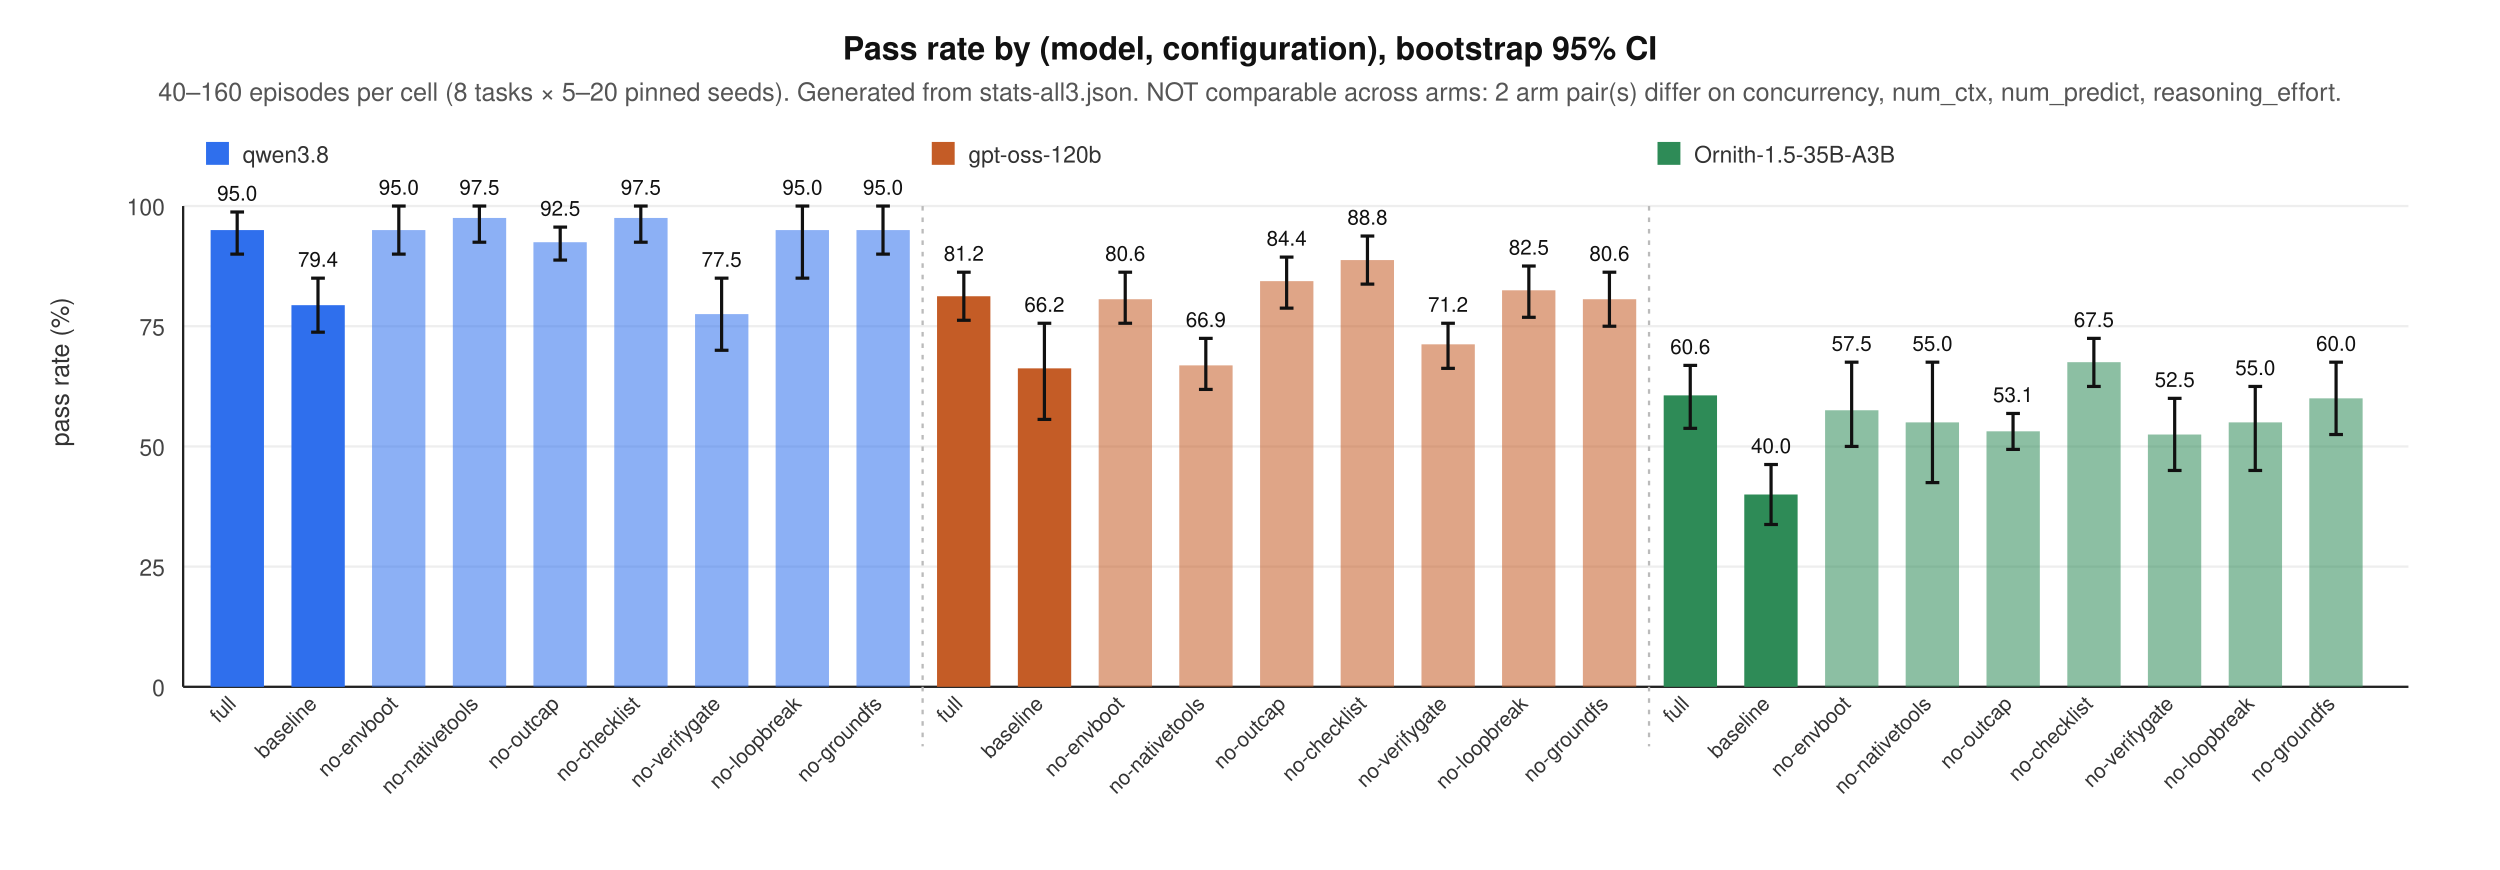
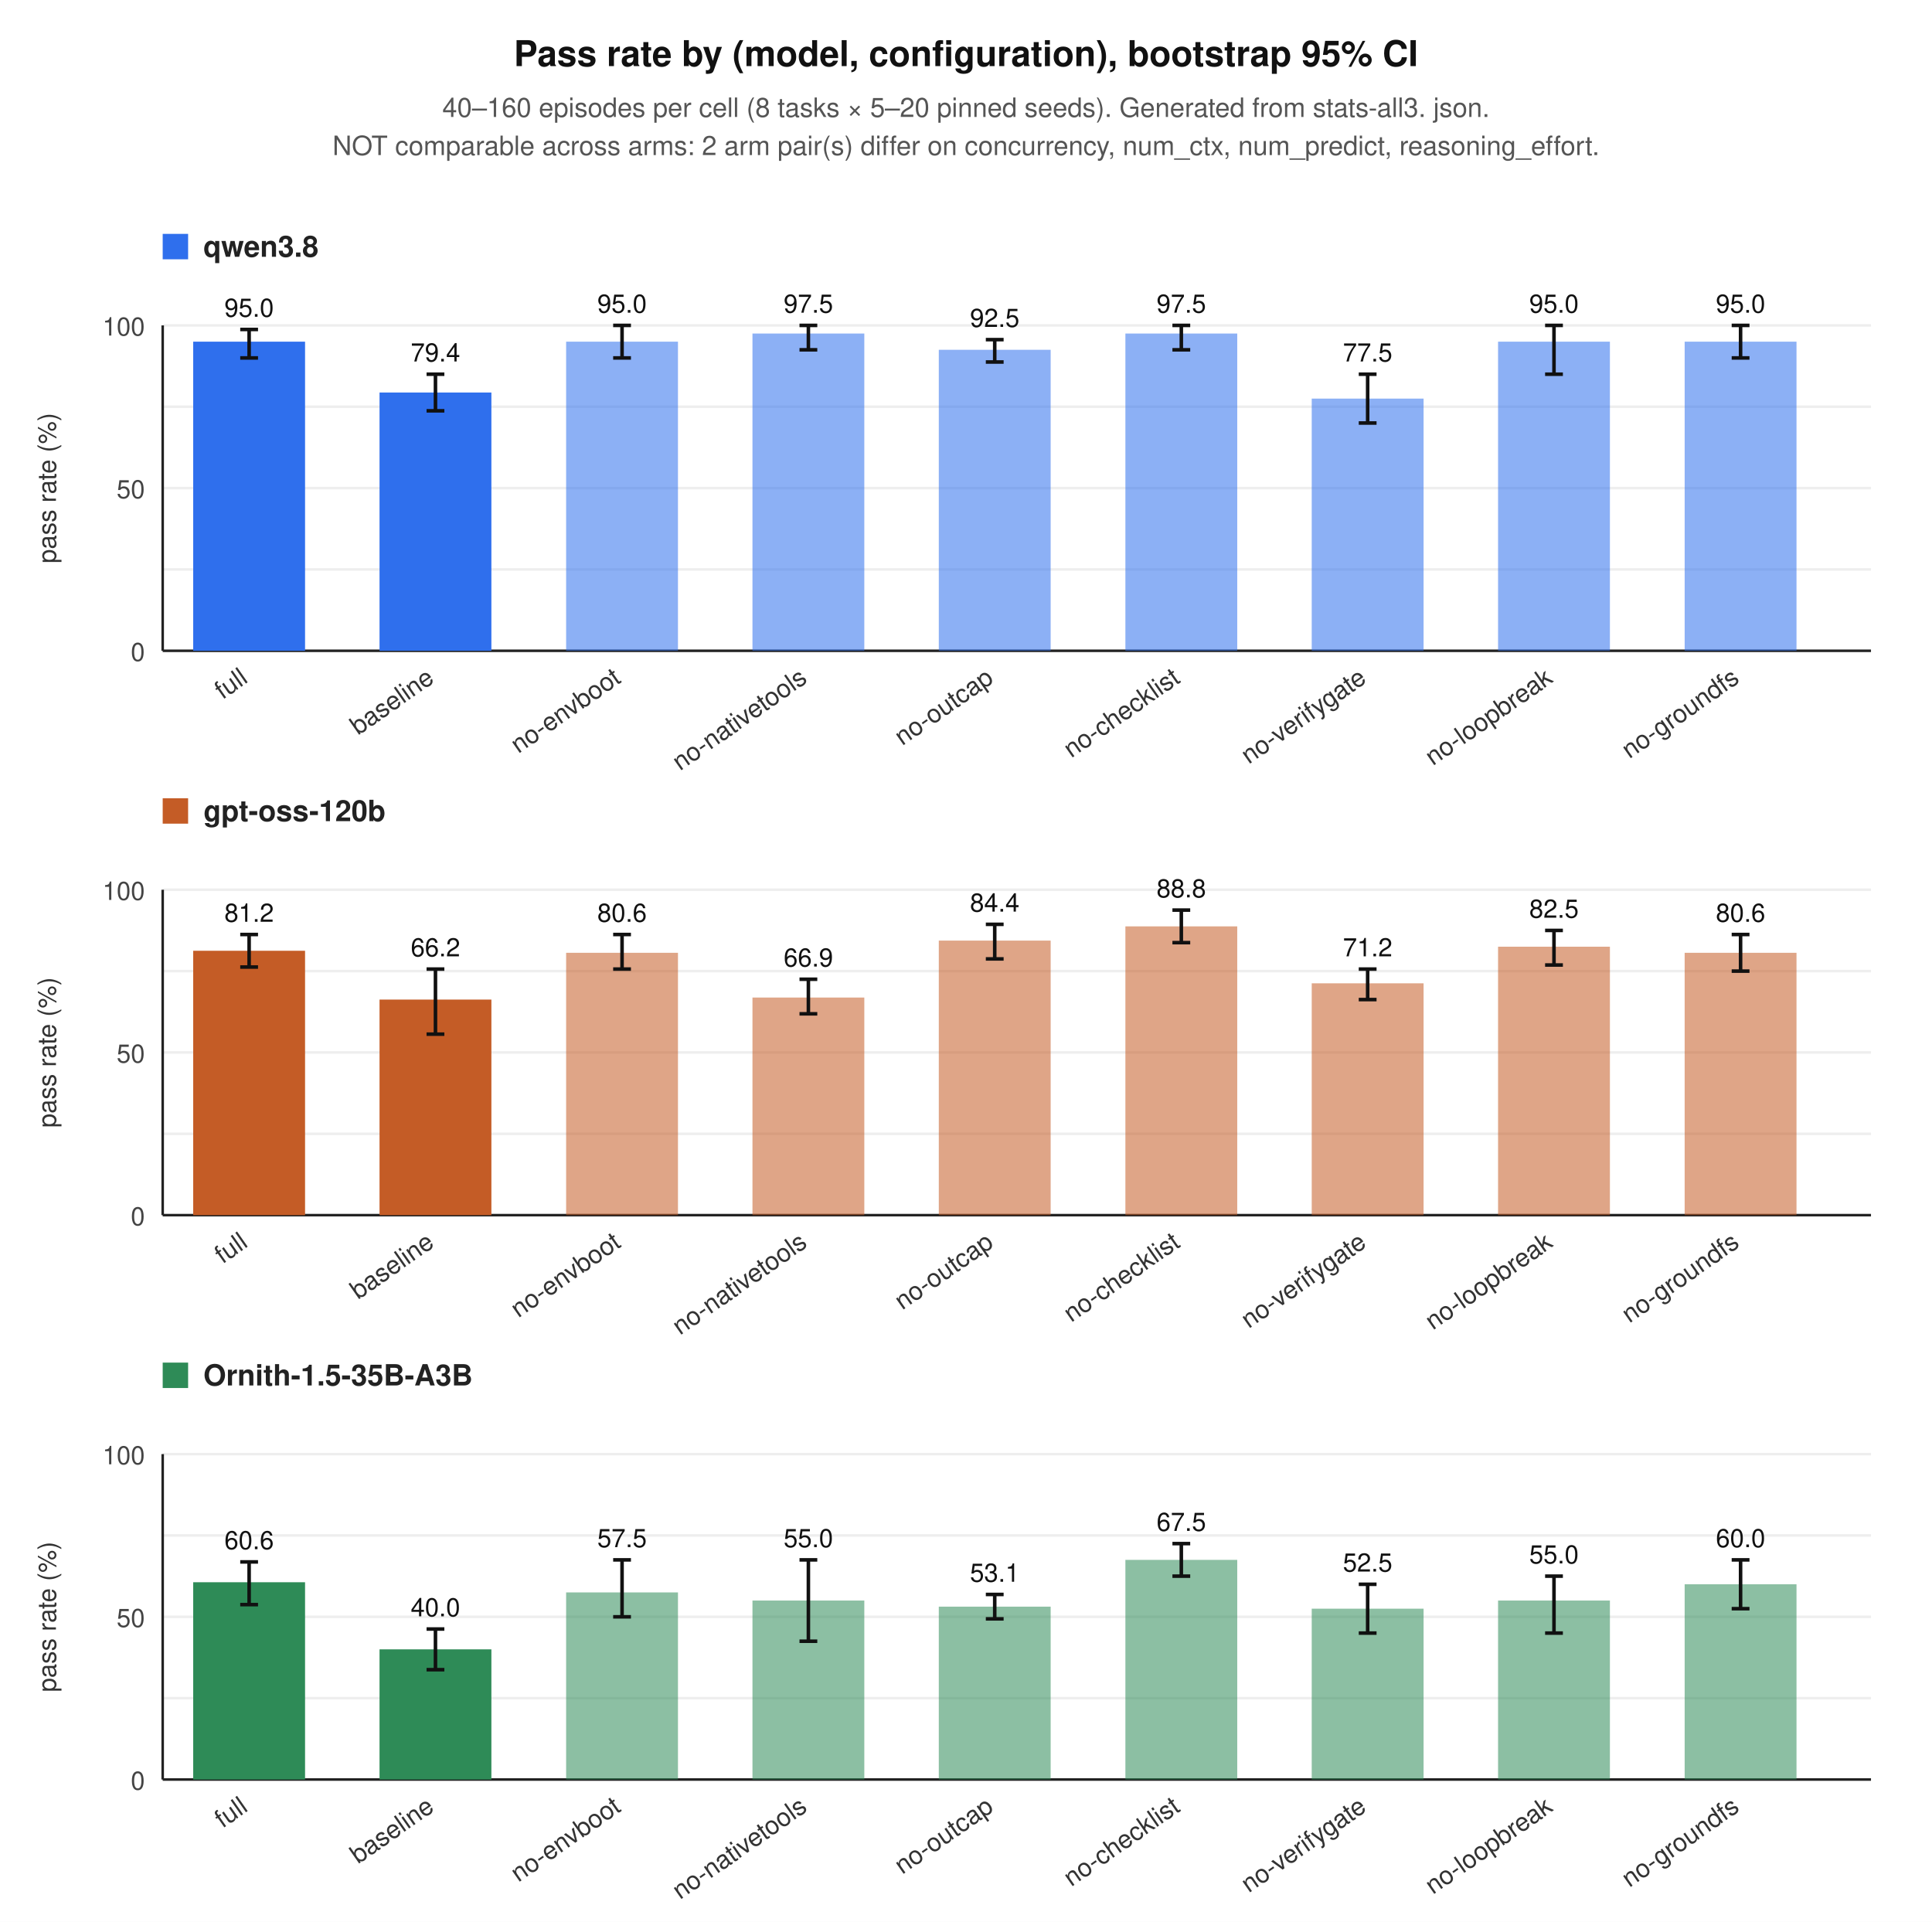
- <svg xmlns="http://www.w3.org/2000/svg" width="1092" height="380" viewBox="0 0 1092 380" font-family="Helvetica, Arial, sans-serif">
-   <rect width="1092" height="380" fill="#fff" />
-   <text x="546" y="26" text-anchor="middle" font-size="14" font-weight="600" fill="#111">Pass rate by (model, configuration), bootstrap 95% CI</text>
-   <text x="546" y="44" text-anchor="middle" font-size="11" fill="#555">40–160 episodes per cell (8 tasks × 5–20 pinned seeds). Generated from stats-all3.json. NOT comparable across arms: 2 arm pair(s) differ on concurrency, num_ctx, num_predict, reasoning_effort.</text>
-   <line x1="80" y1="300.0" x2="1052" y2="300.0" stroke="#eee" />
-   <text x="72" y="304.0" text-anchor="end" font-size="10" fill="#444">0</text>
-   <line x1="80" y1="247.5" x2="1052" y2="247.5" stroke="#eee" />
-   <text x="72" y="251.5" text-anchor="end" font-size="10" fill="#444">25</text>
-   <line x1="80" y1="195.0" x2="1052" y2="195.0" stroke="#eee" />
-   <text x="72" y="199.0" text-anchor="end" font-size="10" fill="#444">50</text>
-   <line x1="80" y1="142.5" x2="1052" y2="142.5" stroke="#eee" />
-   <text x="72" y="146.5" text-anchor="end" font-size="10" fill="#444">75</text>
-   <line x1="80" y1="90.0" x2="1052" y2="90.0" stroke="#eee" />
-   <text x="72" y="94.0" text-anchor="end" font-size="10" fill="#444">100</text>
-   <text x="30" y="195" transform="rotate(-90 30 195)" font-size="11" fill="#333">pass rate (%)</text>
-   <line x1="80" y1="300" x2="1052" y2="300" stroke="#222" />
-   <line x1="80" y1="90" x2="80" y2="300" stroke="#222" />
-   <rect x="92.0" y="100.5" width="23.3" height="199.5" fill="#2f6fed" fill-opacity="1" />
-   <line x1="103.6" y1="111.0" x2="103.6" y2="92.6" stroke="#111" stroke-width="1.4" />
-   <line x1="100.6" y1="111.0" x2="106.6" y2="111.0" stroke="#111" stroke-width="1.4" />
-   <line x1="100.6" y1="92.6" x2="106.6" y2="92.6" stroke="#111" stroke-width="1.4" />
-   <text x="103.6" y="87.6" text-anchor="middle" font-size="9" fill="#111">95.0</text>
-   <text x="103.6" y="308.0" text-anchor="end" font-size="9" fill="#333" transform="rotate(-45 103.6 308.0)">full</text>
-   <rect x="127.3" y="133.3" width="23.3" height="166.7" fill="#2f6fed" fill-opacity="1" />
-   <line x1="138.9" y1="145.1" x2="138.9" y2="121.5" stroke="#111" stroke-width="1.4" />
-   <line x1="135.9" y1="145.1" x2="141.9" y2="145.1" stroke="#111" stroke-width="1.4" />
-   <line x1="135.9" y1="121.5" x2="141.9" y2="121.5" stroke="#111" stroke-width="1.4" />
-   <text x="138.9" y="116.5" text-anchor="middle" font-size="9" fill="#111">79.4</text>
-   <text x="138.9" y="308.0" text-anchor="end" font-size="9" fill="#333" transform="rotate(-45 138.9 308.0)">baseline</text>
-   <rect x="162.5" y="100.5" width="23.3" height="199.5" fill="#2f6fed" fill-opacity="0.55" />
-   <line x1="174.2" y1="111.0" x2="174.2" y2="90.0" stroke="#111" stroke-width="1.4" />
-   <line x1="171.2" y1="111.0" x2="177.2" y2="111.0" stroke="#111" stroke-width="1.4" />
-   <line x1="171.2" y1="90.0" x2="177.2" y2="90.0" stroke="#111" stroke-width="1.4" />
-   <text x="174.2" y="85.0" text-anchor="middle" font-size="9" fill="#111">95.0</text>
-   <text x="174.2" y="308.0" text-anchor="end" font-size="9" fill="#333" transform="rotate(-45 174.2 308.0)">no-envboot</text>
-   <rect x="197.8" y="95.2" width="23.3" height="204.8" fill="#2f6fed" fill-opacity="0.55" />
-   <line x1="209.4" y1="105.8" x2="209.4" y2="90.0" stroke="#111" stroke-width="1.4" />
-   <line x1="206.4" y1="105.8" x2="212.4" y2="105.8" stroke="#111" stroke-width="1.4" />
-   <line x1="206.4" y1="90.0" x2="212.4" y2="90.0" stroke="#111" stroke-width="1.4" />
-   <text x="209.4" y="85.0" text-anchor="middle" font-size="9" fill="#111">97.5</text>
-   <text x="209.4" y="308.0" text-anchor="end" font-size="9" fill="#333" transform="rotate(-45 209.4 308.0)">no-nativetools</text>
-   <rect x="233.0" y="105.8" width="23.3" height="194.2" fill="#2f6fed" fill-opacity="0.55" />
-   <line x1="244.7" y1="113.6" x2="244.7" y2="99.2" stroke="#111" stroke-width="1.4" />
-   <line x1="241.7" y1="113.6" x2="247.7" y2="113.6" stroke="#111" stroke-width="1.4" />
-   <line x1="241.7" y1="99.2" x2="247.7" y2="99.2" stroke="#111" stroke-width="1.4" />
-   <text x="244.7" y="94.2" text-anchor="middle" font-size="9" fill="#111">92.5</text>
-   <text x="244.7" y="308.0" text-anchor="end" font-size="9" fill="#333" transform="rotate(-45 244.7 308.0)">no-outcap</text>
-   <rect x="268.3" y="95.2" width="23.3" height="204.8" fill="#2f6fed" fill-opacity="0.55" />
-   <line x1="279.9" y1="105.8" x2="279.9" y2="90.0" stroke="#111" stroke-width="1.4" />
-   <line x1="276.9" y1="105.8" x2="282.9" y2="105.8" stroke="#111" stroke-width="1.4" />
-   <line x1="276.9" y1="90.0" x2="282.9" y2="90.0" stroke="#111" stroke-width="1.4" />
-   <text x="279.9" y="85.0" text-anchor="middle" font-size="9" fill="#111">97.5</text>
-   <text x="279.9" y="308.0" text-anchor="end" font-size="9" fill="#333" transform="rotate(-45 279.9 308.0)">no-checklist</text>
-   <rect x="303.6" y="137.2" width="23.3" height="162.8" fill="#2f6fed" fill-opacity="0.55" />
-   <line x1="315.2" y1="153.0" x2="315.2" y2="121.5" stroke="#111" stroke-width="1.4" />
-   <line x1="312.2" y1="153.0" x2="318.2" y2="153.0" stroke="#111" stroke-width="1.4" />
-   <line x1="312.2" y1="121.5" x2="318.2" y2="121.5" stroke="#111" stroke-width="1.4" />
-   <text x="315.2" y="116.5" text-anchor="middle" font-size="9" fill="#111">77.5</text>
-   <text x="315.2" y="308.0" text-anchor="end" font-size="9" fill="#333" transform="rotate(-45 315.2 308.0)">no-verifygate</text>
-   <rect x="338.8" y="100.5" width="23.3" height="199.5" fill="#2f6fed" fill-opacity="0.55" />
-   <line x1="350.5" y1="121.5" x2="350.5" y2="90.0" stroke="#111" stroke-width="1.4" />
-   <line x1="347.5" y1="121.5" x2="353.5" y2="121.5" stroke="#111" stroke-width="1.4" />
-   <line x1="347.5" y1="90.0" x2="353.5" y2="90.0" stroke="#111" stroke-width="1.4" />
-   <text x="350.5" y="85.0" text-anchor="middle" font-size="9" fill="#111">95.0</text>
-   <text x="350.5" y="308.0" text-anchor="end" font-size="9" fill="#333" transform="rotate(-45 350.5 308.0)">no-loopbreak</text>
-   <rect x="374.1" y="100.5" width="23.3" height="199.5" fill="#2f6fed" fill-opacity="0.55" />
-   <line x1="385.7" y1="111.0" x2="385.7" y2="90.0" stroke="#111" stroke-width="1.4" />
-   <line x1="382.7" y1="111.0" x2="388.7" y2="111.0" stroke="#111" stroke-width="1.4" />
-   <line x1="382.7" y1="90.0" x2="388.7" y2="90.0" stroke="#111" stroke-width="1.4" />
-   <text x="385.7" y="85.0" text-anchor="middle" font-size="9" fill="#111">95.0</text>
-   <text x="385.7" y="308.0" text-anchor="end" font-size="9" fill="#333" transform="rotate(-45 385.7 308.0)">no-groundfs</text>
-   <line x1="403.0" y1="90" x2="403.0" y2="326" stroke="#bbb" stroke-dasharray="2,3" />
-   <rect x="409.3" y="129.4" width="23.3" height="170.6" fill="#c45c26" fill-opacity="1" />
-   <line x1="421.0" y1="139.9" x2="421.0" y2="118.9" stroke="#111" stroke-width="1.4" />
-   <line x1="418.0" y1="139.9" x2="424.0" y2="139.9" stroke="#111" stroke-width="1.4" />
-   <line x1="418.0" y1="118.9" x2="424.0" y2="118.9" stroke="#111" stroke-width="1.4" />
-   <text x="421.0" y="113.9" text-anchor="middle" font-size="9" fill="#111">81.2</text>
-   <text x="421.0" y="308.0" text-anchor="end" font-size="9" fill="#333" transform="rotate(-45 421.0 308.0)">full</text>
-   <rect x="444.6" y="160.9" width="23.3" height="139.1" fill="#c45c26" fill-opacity="1" />
-   <line x1="456.2" y1="183.2" x2="456.2" y2="141.2" stroke="#111" stroke-width="1.4" />
-   <line x1="453.2" y1="183.2" x2="459.2" y2="183.2" stroke="#111" stroke-width="1.4" />
-   <line x1="453.2" y1="141.2" x2="459.2" y2="141.2" stroke="#111" stroke-width="1.4" />
-   <text x="456.2" y="136.2" text-anchor="middle" font-size="9" fill="#111">66.2</text>
-   <text x="456.2" y="308.0" text-anchor="end" font-size="9" fill="#333" transform="rotate(-45 456.2 308.0)">baseline</text>
-   <rect x="479.9" y="130.7" width="23.3" height="169.3" fill="#c45c26" fill-opacity="0.55" />
-   <line x1="491.5" y1="141.2" x2="491.5" y2="118.9" stroke="#111" stroke-width="1.4" />
-   <line x1="488.5" y1="141.2" x2="494.5" y2="141.2" stroke="#111" stroke-width="1.4" />
-   <line x1="488.5" y1="118.9" x2="494.5" y2="118.9" stroke="#111" stroke-width="1.4" />
-   <text x="491.5" y="113.9" text-anchor="middle" font-size="9" fill="#111">80.6</text>
-   <text x="491.5" y="308.0" text-anchor="end" font-size="9" fill="#333" transform="rotate(-45 491.5 308.0)">no-envboot</text>
-   <rect x="515.1" y="159.6" width="23.3" height="140.4" fill="#c45c26" fill-opacity="0.55" />
-   <line x1="526.7" y1="170.1" x2="526.7" y2="147.8" stroke="#111" stroke-width="1.4" />
-   <line x1="523.7" y1="170.1" x2="529.7" y2="170.1" stroke="#111" stroke-width="1.4" />
-   <line x1="523.7" y1="147.8" x2="529.7" y2="147.8" stroke="#111" stroke-width="1.4" />
-   <text x="526.7" y="142.8" text-anchor="middle" font-size="9" fill="#111">66.9</text>
-   <text x="526.7" y="308.0" text-anchor="end" font-size="9" fill="#333" transform="rotate(-45 526.7 308.0)">no-nativetools</text>
-   <rect x="550.4" y="122.8" width="23.3" height="177.2" fill="#c45c26" fill-opacity="0.55" />
-   <line x1="562.0" y1="134.6" x2="562.0" y2="112.3" stroke="#111" stroke-width="1.4" />
-   <line x1="559.0" y1="134.6" x2="565.0" y2="134.6" stroke="#111" stroke-width="1.4" />
-   <line x1="559.0" y1="112.3" x2="565.0" y2="112.3" stroke="#111" stroke-width="1.4" />
-   <text x="562.0" y="107.3" text-anchor="middle" font-size="9" fill="#111">84.4</text>
-   <text x="562.0" y="308.0" text-anchor="end" font-size="9" fill="#333" transform="rotate(-45 562.0 308.0)">no-outcap</text>
-   <rect x="585.6" y="113.6" width="23.3" height="186.4" fill="#c45c26" fill-opacity="0.55" />
-   <line x1="597.3" y1="124.1" x2="597.3" y2="103.1" stroke="#111" stroke-width="1.4" />
-   <line x1="594.3" y1="124.1" x2="600.3" y2="124.1" stroke="#111" stroke-width="1.4" />
-   <line x1="594.3" y1="103.1" x2="600.3" y2="103.1" stroke="#111" stroke-width="1.4" />
-   <text x="597.3" y="98.1" text-anchor="middle" font-size="9" fill="#111">88.8</text>
-   <text x="597.3" y="308.0" text-anchor="end" font-size="9" fill="#333" transform="rotate(-45 597.3 308.0)">no-checklist</text>
-   <rect x="620.9" y="150.4" width="23.3" height="149.6" fill="#c45c26" fill-opacity="0.55" />
-   <line x1="632.5" y1="160.9" x2="632.5" y2="141.2" stroke="#111" stroke-width="1.4" />
-   <line x1="629.5" y1="160.9" x2="635.5" y2="160.9" stroke="#111" stroke-width="1.4" />
-   <line x1="629.5" y1="141.2" x2="635.5" y2="141.2" stroke="#111" stroke-width="1.4" />
-   <text x="632.5" y="136.2" text-anchor="middle" font-size="9" fill="#111">71.2</text>
-   <text x="632.5" y="308.0" text-anchor="end" font-size="9" fill="#333" transform="rotate(-45 632.5 308.0)">no-verifygate</text>
-   <rect x="656.1" y="126.8" width="23.3" height="173.2" fill="#c45c26" fill-opacity="0.55" />
-   <line x1="667.8" y1="138.6" x2="667.8" y2="116.2" stroke="#111" stroke-width="1.4" />
-   <line x1="664.8" y1="138.6" x2="670.8" y2="138.6" stroke="#111" stroke-width="1.4" />
-   <line x1="664.8" y1="116.2" x2="670.8" y2="116.2" stroke="#111" stroke-width="1.4" />
-   <text x="667.8" y="111.2" text-anchor="middle" font-size="9" fill="#111">82.5</text>
-   <text x="667.8" y="308.0" text-anchor="end" font-size="9" fill="#333" transform="rotate(-45 667.8 308.0)">no-loopbreak</text>
-   <rect x="691.4" y="130.7" width="23.3" height="169.3" fill="#c45c26" fill-opacity="0.55" />
-   <line x1="703.0" y1="142.5" x2="703.0" y2="118.9" stroke="#111" stroke-width="1.4" />
-   <line x1="700.0" y1="142.5" x2="706.0" y2="142.5" stroke="#111" stroke-width="1.4" />
-   <line x1="700.0" y1="118.9" x2="706.0" y2="118.9" stroke="#111" stroke-width="1.4" />
-   <text x="703.0" y="113.9" text-anchor="middle" font-size="9" fill="#111">80.6</text>
-   <text x="703.0" y="308.0" text-anchor="end" font-size="9" fill="#333" transform="rotate(-45 703.0 308.0)">no-groundfs</text>
-   <line x1="720.3" y1="90" x2="720.3" y2="326" stroke="#bbb" stroke-dasharray="2,3" />
-   <rect x="726.7" y="172.7" width="23.3" height="127.3" fill="#2e8b57" fill-opacity="1" />
-   <line x1="738.3" y1="187.1" x2="738.3" y2="159.6" stroke="#111" stroke-width="1.4" />
-   <line x1="735.3" y1="187.1" x2="741.3" y2="187.1" stroke="#111" stroke-width="1.4" />
-   <line x1="735.3" y1="159.6" x2="741.3" y2="159.6" stroke="#111" stroke-width="1.4" />
-   <text x="738.3" y="154.6" text-anchor="middle" font-size="9" fill="#111">60.6</text>
-   <text x="738.3" y="308.0" text-anchor="end" font-size="9" fill="#333" transform="rotate(-45 738.3 308.0)">full</text>
-   <rect x="761.9" y="216.0" width="23.3" height="84.0" fill="#2e8b57" fill-opacity="1" />
-   <line x1="773.6" y1="229.1" x2="773.6" y2="202.9" stroke="#111" stroke-width="1.4" />
-   <line x1="770.6" y1="229.1" x2="776.6" y2="229.1" stroke="#111" stroke-width="1.4" />
-   <line x1="770.6" y1="202.9" x2="776.6" y2="202.9" stroke="#111" stroke-width="1.4" />
-   <text x="773.6" y="197.9" text-anchor="middle" font-size="9" fill="#111">40.0</text>
-   <text x="773.6" y="308.0" text-anchor="end" font-size="9" fill="#333" transform="rotate(-45 773.6 308.0)">baseline</text>
-   <rect x="797.2" y="179.2" width="23.3" height="120.8" fill="#2e8b57" fill-opacity="0.55" />
-   <line x1="808.8" y1="195.0" x2="808.8" y2="158.2" stroke="#111" stroke-width="1.4" />
-   <line x1="805.8" y1="195.0" x2="811.8" y2="195.0" stroke="#111" stroke-width="1.4" />
-   <line x1="805.8" y1="158.2" x2="811.8" y2="158.2" stroke="#111" stroke-width="1.4" />
-   <text x="808.8" y="153.2" text-anchor="middle" font-size="9" fill="#111">57.5</text>
-   <text x="808.8" y="308.0" text-anchor="end" font-size="9" fill="#333" transform="rotate(-45 808.8 308.0)">no-envboot</text>
-   <rect x="832.4" y="184.5" width="23.3" height="115.5" fill="#2e8b57" fill-opacity="0.55" />
-   <line x1="844.1" y1="210.8" x2="844.1" y2="158.2" stroke="#111" stroke-width="1.4" />
-   <line x1="841.1" y1="210.8" x2="847.1" y2="210.8" stroke="#111" stroke-width="1.4" />
-   <line x1="841.1" y1="158.2" x2="847.1" y2="158.2" stroke="#111" stroke-width="1.4" />
-   <text x="844.1" y="153.2" text-anchor="middle" font-size="9" fill="#111">55.0</text>
-   <text x="844.1" y="308.0" text-anchor="end" font-size="9" fill="#333" transform="rotate(-45 844.1 308.0)">no-nativetools</text>
-   <rect x="867.7" y="188.4" width="23.3" height="111.6" fill="#2e8b57" fill-opacity="0.55" />
-   <line x1="879.3" y1="196.3" x2="879.3" y2="180.6" stroke="#111" stroke-width="1.4" />
-   <line x1="876.3" y1="196.3" x2="882.3" y2="196.3" stroke="#111" stroke-width="1.4" />
-   <line x1="876.3" y1="180.6" x2="882.3" y2="180.6" stroke="#111" stroke-width="1.4" />
-   <text x="879.3" y="175.6" text-anchor="middle" font-size="9" fill="#111">53.1</text>
-   <text x="879.3" y="308.0" text-anchor="end" font-size="9" fill="#333" transform="rotate(-45 879.3 308.0)">no-outcap</text>
-   <rect x="903.0" y="158.2" width="23.3" height="141.8" fill="#2e8b57" fill-opacity="0.55" />
-   <line x1="914.6" y1="168.8" x2="914.6" y2="147.8" stroke="#111" stroke-width="1.4" />
-   <line x1="911.6" y1="168.8" x2="917.6" y2="168.8" stroke="#111" stroke-width="1.4" />
-   <line x1="911.6" y1="147.8" x2="917.6" y2="147.8" stroke="#111" stroke-width="1.4" />
-   <text x="914.6" y="142.8" text-anchor="middle" font-size="9" fill="#111">67.5</text>
-   <text x="914.6" y="308.0" text-anchor="end" font-size="9" fill="#333" transform="rotate(-45 914.6 308.0)">no-checklist</text>
-   <rect x="938.2" y="189.8" width="23.3" height="110.2" fill="#2e8b57" fill-opacity="0.55" />
-   <line x1="949.9" y1="205.5" x2="949.9" y2="174.0" stroke="#111" stroke-width="1.4" />
-   <line x1="946.9" y1="205.5" x2="952.9" y2="205.5" stroke="#111" stroke-width="1.4" />
-   <line x1="946.9" y1="174.0" x2="952.9" y2="174.0" stroke="#111" stroke-width="1.4" />
-   <text x="949.9" y="169.0" text-anchor="middle" font-size="9" fill="#111">52.5</text>
-   <text x="949.9" y="308.0" text-anchor="end" font-size="9" fill="#333" transform="rotate(-45 949.9 308.0)">no-verifygate</text>
-   <rect x="973.5" y="184.5" width="23.3" height="115.5" fill="#2e8b57" fill-opacity="0.55" />
-   <line x1="985.1" y1="205.5" x2="985.1" y2="168.8" stroke="#111" stroke-width="1.4" />
-   <line x1="982.1" y1="205.5" x2="988.1" y2="205.5" stroke="#111" stroke-width="1.4" />
-   <line x1="982.1" y1="168.8" x2="988.1" y2="168.8" stroke="#111" stroke-width="1.4" />
-   <text x="985.1" y="163.8" text-anchor="middle" font-size="9" fill="#111">55.0</text>
-   <text x="985.1" y="308.0" text-anchor="end" font-size="9" fill="#333" transform="rotate(-45 985.1 308.0)">no-loopbreak</text>
-   <rect x="1008.7" y="174.0" width="23.3" height="126.0" fill="#2e8b57" fill-opacity="0.55" />
-   <line x1="1020.4" y1="189.8" x2="1020.4" y2="158.2" stroke="#111" stroke-width="1.4" />
-   <line x1="1017.4" y1="189.8" x2="1023.4" y2="189.8" stroke="#111" stroke-width="1.4" />
-   <line x1="1017.4" y1="158.2" x2="1023.4" y2="158.2" stroke="#111" stroke-width="1.4" />
-   <text x="1020.4" y="153.2" text-anchor="middle" font-size="9" fill="#111">60.0</text>
-   <text x="1020.4" y="308.0" text-anchor="end" font-size="9" fill="#333" transform="rotate(-45 1020.4 308.0)">no-groundfs</text>
-   <rect x="90" y="62" width="10" height="10" fill="#2f6fed" />
-   <text x="106" y="71" font-size="10" fill="#333">qwen3.8</text>
-   <rect x="407" y="62" width="10" height="10" fill="#c45c26" />
-   <text x="423" y="71" font-size="10" fill="#333">gpt-oss-120b</text>
-   <rect x="724" y="62" width="10" height="10" fill="#2e8b57" />
-   <text x="740" y="71" font-size="10" fill="#333">Ornith-1.5-35B-A3B</text>
+ <svg xmlns="http://www.w3.org/2000/svg" width="760" height="756" viewBox="0 0 760 756" font-family="Helvetica, Arial, sans-serif">
+   <rect width="760" height="756" fill="#fff" />
+   <text x="380" y="26" text-anchor="middle" font-size="14" font-weight="600" fill="#111">Pass rate by (model, configuration), bootstrap 95% CI</text>
+   <text x="380" y="46" text-anchor="middle" font-size="10.5" fill="#555">40–160 episodes per cell (8 tasks × 5–20 pinned seeds). Generated from stats-all3. json.</text>
+   <text x="380" y="61" text-anchor="middle" font-size="10.5" fill="#555">NOT comparable across arms: 2 arm pair(s) differ on concurrency, num_ctx, num_predict, reasoning_effort.</text>
+   <rect x="64" y="92" width="10" height="10" fill="#2f6fed" />
+   <text x="80" y="101" font-size="11.5" font-weight="600" fill="#222">qwen3.8</text>
+   <line x1="64" y1="256.0" x2="736" y2="256.0" stroke="#eee" />
+   <text x="57" y="260.0" text-anchor="end" font-size="10" fill="#444">0</text>
+   <line x1="64" y1="224.0" x2="736" y2="224.0" stroke="#eee" />
+   <line x1="64" y1="192.0" x2="736" y2="192.0" stroke="#eee" />
+   <text x="57" y="196.0" text-anchor="end" font-size="10" fill="#444">50</text>
+   <line x1="64" y1="160.0" x2="736" y2="160.0" stroke="#eee" />
+   <line x1="64" y1="128.0" x2="736" y2="128.0" stroke="#eee" />
+   <text x="57" y="132.0" text-anchor="end" font-size="10" fill="#444">100</text>
+   <text x="22" y="192" transform="rotate(-90 22 192)" text-anchor="middle" font-size="10" fill="#333">pass rate (%)</text>
+   <line x1="64" y1="256" x2="736" y2="256" stroke="#222" />
+   <line x1="64" y1="128" x2="64" y2="256" stroke="#222" />
+   <rect x="76.0" y="134.4" width="44.0" height="121.6" fill="#2f6fed" fill-opacity="1" />
+   <line x1="94.5" y1="140.8" x2="101.5" y2="140.8" stroke="#111" stroke-width="1.4" />
+   <line x1="94.5" y1="129.6" x2="101.5" y2="129.6" stroke="#111" stroke-width="1.4" />
+   <line x1="98.0" y1="140.8" x2="98.0" y2="129.6" stroke="#111" stroke-width="1.4" />
+   <text x="98.0" y="124.6" text-anchor="middle" font-size="10" fill="#111">95.0</text>
+   <text x="98.0" y="268.0" text-anchor="end" font-size="10" fill="#333" transform="rotate(-35 98.0 268.0)">full</text>
+   <rect x="149.3" y="154.4" width="44.0" height="101.6" fill="#2f6fed" fill-opacity="1" />
+   <line x1="167.8" y1="161.6" x2="174.8" y2="161.6" stroke="#111" stroke-width="1.4" />
+   <line x1="167.8" y1="147.2" x2="174.8" y2="147.2" stroke="#111" stroke-width="1.4" />
+   <line x1="171.3" y1="161.6" x2="171.3" y2="147.2" stroke="#111" stroke-width="1.4" />
+   <text x="171.3" y="142.2" text-anchor="middle" font-size="10" fill="#111">79.4</text>
+   <text x="171.3" y="268.0" text-anchor="end" font-size="10" fill="#333" transform="rotate(-35 171.3 268.0)">baseline</text>
+   <rect x="222.7" y="134.4" width="44.0" height="121.6" fill="#2f6fed" fill-opacity="0.55" />
+   <line x1="241.2" y1="140.8" x2="248.2" y2="140.8" stroke="#111" stroke-width="1.4" />
+   <line x1="241.2" y1="128.0" x2="248.2" y2="128.0" stroke="#111" stroke-width="1.4" />
+   <line x1="244.7" y1="140.8" x2="244.7" y2="128.0" stroke="#111" stroke-width="1.4" />
+   <text x="244.7" y="123.0" text-anchor="middle" font-size="10" fill="#111">95.0</text>
+   <text x="244.7" y="268.0" text-anchor="end" font-size="10" fill="#333" transform="rotate(-35 244.7 268.0)">no-envboot</text>
+   <rect x="296.0" y="131.2" width="44.0" height="124.8" fill="#2f6fed" fill-opacity="0.55" />
+   <line x1="314.5" y1="137.6" x2="321.5" y2="137.6" stroke="#111" stroke-width="1.4" />
+   <line x1="314.5" y1="128.0" x2="321.5" y2="128.0" stroke="#111" stroke-width="1.4" />
+   <line x1="318.0" y1="137.6" x2="318.0" y2="128.0" stroke="#111" stroke-width="1.4" />
+   <text x="318.0" y="123.0" text-anchor="middle" font-size="10" fill="#111">97.5</text>
+   <text x="318.0" y="268.0" text-anchor="end" font-size="10" fill="#333" transform="rotate(-35 318.0 268.0)">no-nativetools</text>
+   <rect x="369.3" y="137.6" width="44.0" height="118.4" fill="#2f6fed" fill-opacity="0.55" />
+   <line x1="387.8" y1="142.4" x2="394.8" y2="142.4" stroke="#111" stroke-width="1.4" />
+   <line x1="387.8" y1="133.6" x2="394.8" y2="133.6" stroke="#111" stroke-width="1.4" />
+   <line x1="391.3" y1="142.4" x2="391.3" y2="133.6" stroke="#111" stroke-width="1.4" />
+   <text x="391.3" y="128.6" text-anchor="middle" font-size="10" fill="#111">92.5</text>
+   <text x="391.3" y="268.0" text-anchor="end" font-size="10" fill="#333" transform="rotate(-35 391.3 268.0)">no-outcap</text>
+   <rect x="442.7" y="131.2" width="44.0" height="124.8" fill="#2f6fed" fill-opacity="0.55" />
+   <line x1="461.2" y1="137.6" x2="468.2" y2="137.6" stroke="#111" stroke-width="1.4" />
+   <line x1="461.2" y1="128.0" x2="468.2" y2="128.0" stroke="#111" stroke-width="1.4" />
+   <line x1="464.7" y1="137.6" x2="464.7" y2="128.0" stroke="#111" stroke-width="1.4" />
+   <text x="464.7" y="123.0" text-anchor="middle" font-size="10" fill="#111">97.5</text>
+   <text x="464.7" y="268.0" text-anchor="end" font-size="10" fill="#333" transform="rotate(-35 464.7 268.0)">no-checklist</text>
+   <rect x="516.0" y="156.8" width="44.0" height="99.2" fill="#2f6fed" fill-opacity="0.55" />
+   <line x1="534.5" y1="166.4" x2="541.5" y2="166.4" stroke="#111" stroke-width="1.4" />
+   <line x1="534.5" y1="147.2" x2="541.5" y2="147.2" stroke="#111" stroke-width="1.4" />
+   <line x1="538.0" y1="166.4" x2="538.0" y2="147.2" stroke="#111" stroke-width="1.4" />
+   <text x="538.0" y="142.2" text-anchor="middle" font-size="10" fill="#111">77.5</text>
+   <text x="538.0" y="268.0" text-anchor="end" font-size="10" fill="#333" transform="rotate(-35 538.0 268.0)">no-verifygate</text>
+   <rect x="589.3" y="134.4" width="44.0" height="121.6" fill="#2f6fed" fill-opacity="0.55" />
+   <line x1="607.8" y1="147.2" x2="614.8" y2="147.2" stroke="#111" stroke-width="1.4" />
+   <line x1="607.8" y1="128.0" x2="614.8" y2="128.0" stroke="#111" stroke-width="1.4" />
+   <line x1="611.3" y1="147.2" x2="611.3" y2="128.0" stroke="#111" stroke-width="1.4" />
+   <text x="611.3" y="123.0" text-anchor="middle" font-size="10" fill="#111">95.0</text>
+   <text x="611.3" y="268.0" text-anchor="end" font-size="10" fill="#333" transform="rotate(-35 611.3 268.0)">no-loopbreak</text>
+   <rect x="662.7" y="134.4" width="44.0" height="121.6" fill="#2f6fed" fill-opacity="0.55" />
+   <line x1="681.2" y1="140.8" x2="688.2" y2="140.8" stroke="#111" stroke-width="1.4" />
+   <line x1="681.2" y1="128.0" x2="688.2" y2="128.0" stroke="#111" stroke-width="1.4" />
+   <line x1="684.7" y1="140.8" x2="684.7" y2="128.0" stroke="#111" stroke-width="1.4" />
+   <text x="684.7" y="123.0" text-anchor="middle" font-size="10" fill="#111">95.0</text>
+   <text x="684.7" y="268.0" text-anchor="end" font-size="10" fill="#333" transform="rotate(-35 684.7 268.0)">no-groundfs</text>
+   <rect x="64" y="314" width="10" height="10" fill="#c45c26" />
+   <text x="80" y="323" font-size="11.5" font-weight="600" fill="#222">gpt-oss-120b</text>
+   <line x1="64" y1="478.0" x2="736" y2="478.0" stroke="#eee" />
+   <text x="57" y="482.0" text-anchor="end" font-size="10" fill="#444">0</text>
+   <line x1="64" y1="446.0" x2="736" y2="446.0" stroke="#eee" />
+   <line x1="64" y1="414.0" x2="736" y2="414.0" stroke="#eee" />
+   <text x="57" y="418.0" text-anchor="end" font-size="10" fill="#444">50</text>
+   <line x1="64" y1="382.0" x2="736" y2="382.0" stroke="#eee" />
+   <line x1="64" y1="350.0" x2="736" y2="350.0" stroke="#eee" />
+   <text x="57" y="354.0" text-anchor="end" font-size="10" fill="#444">100</text>
+   <text x="22" y="414" transform="rotate(-90 22 414)" text-anchor="middle" font-size="10" fill="#333">pass rate (%)</text>
+   <line x1="64" y1="478" x2="736" y2="478" stroke="#222" />
+   <line x1="64" y1="350" x2="64" y2="478" stroke="#222" />
+   <rect x="76.0" y="374.0" width="44.0" height="104.0" fill="#c45c26" fill-opacity="1" />
+   <line x1="94.5" y1="380.4" x2="101.5" y2="380.4" stroke="#111" stroke-width="1.4" />
+   <line x1="94.5" y1="367.6" x2="101.5" y2="367.6" stroke="#111" stroke-width="1.4" />
+   <line x1="98.0" y1="380.4" x2="98.0" y2="367.6" stroke="#111" stroke-width="1.4" />
+   <text x="98.0" y="362.6" text-anchor="middle" font-size="10" fill="#111">81.2</text>
+   <text x="98.0" y="490.0" text-anchor="end" font-size="10" fill="#333" transform="rotate(-35 98.0 490.0)">full</text>
+   <rect x="149.3" y="393.2" width="44.0" height="84.8" fill="#c45c26" fill-opacity="1" />
+   <line x1="167.8" y1="406.8" x2="174.8" y2="406.8" stroke="#111" stroke-width="1.4" />
+   <line x1="167.8" y1="381.2" x2="174.8" y2="381.2" stroke="#111" stroke-width="1.4" />
+   <line x1="171.3" y1="406.8" x2="171.3" y2="381.2" stroke="#111" stroke-width="1.4" />
+   <text x="171.3" y="376.2" text-anchor="middle" font-size="10" fill="#111">66.2</text>
+   <text x="171.3" y="490.0" text-anchor="end" font-size="10" fill="#333" transform="rotate(-35 171.3 490.0)">baseline</text>
+   <rect x="222.7" y="374.8" width="44.0" height="103.2" fill="#c45c26" fill-opacity="0.55" />
+   <line x1="241.2" y1="381.2" x2="248.2" y2="381.2" stroke="#111" stroke-width="1.4" />
+   <line x1="241.2" y1="367.6" x2="248.2" y2="367.6" stroke="#111" stroke-width="1.4" />
+   <line x1="244.7" y1="381.2" x2="244.7" y2="367.6" stroke="#111" stroke-width="1.4" />
+   <text x="244.7" y="362.6" text-anchor="middle" font-size="10" fill="#111">80.6</text>
+   <text x="244.7" y="490.0" text-anchor="end" font-size="10" fill="#333" transform="rotate(-35 244.7 490.0)">no-envboot</text>
+   <rect x="296.0" y="392.4" width="44.0" height="85.6" fill="#c45c26" fill-opacity="0.55" />
+   <line x1="314.5" y1="398.8" x2="321.5" y2="398.8" stroke="#111" stroke-width="1.4" />
+   <line x1="314.5" y1="385.2" x2="321.5" y2="385.2" stroke="#111" stroke-width="1.4" />
+   <line x1="318.0" y1="398.8" x2="318.0" y2="385.2" stroke="#111" stroke-width="1.4" />
+   <text x="318.0" y="380.2" text-anchor="middle" font-size="10" fill="#111">66.9</text>
+   <text x="318.0" y="490.0" text-anchor="end" font-size="10" fill="#333" transform="rotate(-35 318.0 490.0)">no-nativetools</text>
+   <rect x="369.3" y="370.0" width="44.0" height="108.0" fill="#c45c26" fill-opacity="0.55" />
+   <line x1="387.8" y1="377.2" x2="394.8" y2="377.2" stroke="#111" stroke-width="1.4" />
+   <line x1="387.8" y1="363.6" x2="394.8" y2="363.6" stroke="#111" stroke-width="1.4" />
+   <line x1="391.3" y1="377.2" x2="391.3" y2="363.6" stroke="#111" stroke-width="1.4" />
+   <text x="391.3" y="358.6" text-anchor="middle" font-size="10" fill="#111">84.4</text>
+   <text x="391.3" y="490.0" text-anchor="end" font-size="10" fill="#333" transform="rotate(-35 391.3 490.0)">no-outcap</text>
+   <rect x="442.7" y="364.4" width="44.0" height="113.6" fill="#c45c26" fill-opacity="0.55" />
+   <line x1="461.2" y1="370.8" x2="468.2" y2="370.8" stroke="#111" stroke-width="1.4" />
+   <line x1="461.2" y1="358.0" x2="468.2" y2="358.0" stroke="#111" stroke-width="1.4" />
+   <line x1="464.7" y1="370.8" x2="464.7" y2="358.0" stroke="#111" stroke-width="1.4" />
+   <text x="464.7" y="353.0" text-anchor="middle" font-size="10" fill="#111">88.8</text>
+   <text x="464.7" y="490.0" text-anchor="end" font-size="10" fill="#333" transform="rotate(-35 464.7 490.0)">no-checklist</text>
+   <rect x="516.0" y="386.8" width="44.0" height="91.2" fill="#c45c26" fill-opacity="0.55" />
+   <line x1="534.5" y1="393.2" x2="541.5" y2="393.2" stroke="#111" stroke-width="1.4" />
+   <line x1="534.5" y1="381.2" x2="541.5" y2="381.2" stroke="#111" stroke-width="1.4" />
+   <line x1="538.0" y1="393.2" x2="538.0" y2="381.2" stroke="#111" stroke-width="1.4" />
+   <text x="538.0" y="376.2" text-anchor="middle" font-size="10" fill="#111">71.2</text>
+   <text x="538.0" y="490.0" text-anchor="end" font-size="10" fill="#333" transform="rotate(-35 538.0 490.0)">no-verifygate</text>
+   <rect x="589.3" y="372.4" width="44.0" height="105.6" fill="#c45c26" fill-opacity="0.55" />
+   <line x1="607.8" y1="379.6" x2="614.8" y2="379.6" stroke="#111" stroke-width="1.4" />
+   <line x1="607.8" y1="366.0" x2="614.8" y2="366.0" stroke="#111" stroke-width="1.4" />
+   <line x1="611.3" y1="379.6" x2="611.3" y2="366.0" stroke="#111" stroke-width="1.4" />
+   <text x="611.3" y="361.0" text-anchor="middle" font-size="10" fill="#111">82.5</text>
+   <text x="611.3" y="490.0" text-anchor="end" font-size="10" fill="#333" transform="rotate(-35 611.3 490.0)">no-loopbreak</text>
+   <rect x="662.7" y="374.8" width="44.0" height="103.2" fill="#c45c26" fill-opacity="0.55" />
+   <line x1="681.2" y1="382.0" x2="688.2" y2="382.0" stroke="#111" stroke-width="1.4" />
+   <line x1="681.2" y1="367.6" x2="688.2" y2="367.6" stroke="#111" stroke-width="1.4" />
+   <line x1="684.7" y1="382.0" x2="684.7" y2="367.6" stroke="#111" stroke-width="1.4" />
+   <text x="684.7" y="362.6" text-anchor="middle" font-size="10" fill="#111">80.6</text>
+   <text x="684.7" y="490.0" text-anchor="end" font-size="10" fill="#333" transform="rotate(-35 684.7 490.0)">no-groundfs</text>
+   <rect x="64" y="536" width="10" height="10" fill="#2e8b57" />
+   <text x="80" y="545" font-size="11.5" font-weight="600" fill="#222">Ornith-1.5-35B-A3B</text>
+   <line x1="64" y1="700.0" x2="736" y2="700.0" stroke="#eee" />
+   <text x="57" y="704.0" text-anchor="end" font-size="10" fill="#444">0</text>
+   <line x1="64" y1="668.0" x2="736" y2="668.0" stroke="#eee" />
+   <line x1="64" y1="636.0" x2="736" y2="636.0" stroke="#eee" />
+   <text x="57" y="640.0" text-anchor="end" font-size="10" fill="#444">50</text>
+   <line x1="64" y1="604.0" x2="736" y2="604.0" stroke="#eee" />
+   <line x1="64" y1="572.0" x2="736" y2="572.0" stroke="#eee" />
+   <text x="57" y="576.0" text-anchor="end" font-size="10" fill="#444">100</text>
+   <text x="22" y="636" transform="rotate(-90 22 636)" text-anchor="middle" font-size="10" fill="#333">pass rate (%)</text>
+   <line x1="64" y1="700" x2="736" y2="700" stroke="#222" />
+   <line x1="64" y1="572" x2="64" y2="700" stroke="#222" />
+   <rect x="76.0" y="622.4" width="44.0" height="77.6" fill="#2e8b57" fill-opacity="1" />
+   <line x1="94.5" y1="631.2" x2="101.5" y2="631.2" stroke="#111" stroke-width="1.4" />
+   <line x1="94.5" y1="614.4" x2="101.5" y2="614.4" stroke="#111" stroke-width="1.4" />
+   <line x1="98.0" y1="631.2" x2="98.0" y2="614.4" stroke="#111" stroke-width="1.4" />
+   <text x="98.0" y="609.4" text-anchor="middle" font-size="10" fill="#111">60.6</text>
+   <text x="98.0" y="712.0" text-anchor="end" font-size="10" fill="#333" transform="rotate(-35 98.0 712.0)">full</text>
+   <rect x="149.3" y="648.8" width="44.0" height="51.2" fill="#2e8b57" fill-opacity="1" />
+   <line x1="167.8" y1="656.8" x2="174.8" y2="656.8" stroke="#111" stroke-width="1.4" />
+   <line x1="167.8" y1="640.8" x2="174.8" y2="640.8" stroke="#111" stroke-width="1.4" />
+   <line x1="171.3" y1="656.8" x2="171.3" y2="640.8" stroke="#111" stroke-width="1.4" />
+   <text x="171.3" y="635.8" text-anchor="middle" font-size="10" fill="#111">40.0</text>
+   <text x="171.3" y="712.0" text-anchor="end" font-size="10" fill="#333" transform="rotate(-35 171.3 712.0)">baseline</text>
+   <rect x="222.7" y="626.4" width="44.0" height="73.6" fill="#2e8b57" fill-opacity="0.55" />
+   <line x1="241.2" y1="636.0" x2="248.2" y2="636.0" stroke="#111" stroke-width="1.4" />
+   <line x1="241.2" y1="613.6" x2="248.2" y2="613.6" stroke="#111" stroke-width="1.4" />
+   <line x1="244.7" y1="636.0" x2="244.7" y2="613.6" stroke="#111" stroke-width="1.4" />
+   <text x="244.7" y="608.6" text-anchor="middle" font-size="10" fill="#111">57.5</text>
+   <text x="244.7" y="712.0" text-anchor="end" font-size="10" fill="#333" transform="rotate(-35 244.7 712.0)">no-envboot</text>
+   <rect x="296.0" y="629.6" width="44.0" height="70.4" fill="#2e8b57" fill-opacity="0.55" />
+   <line x1="314.5" y1="645.6" x2="321.5" y2="645.6" stroke="#111" stroke-width="1.4" />
+   <line x1="314.5" y1="613.6" x2="321.5" y2="613.6" stroke="#111" stroke-width="1.4" />
+   <line x1="318.0" y1="645.6" x2="318.0" y2="613.6" stroke="#111" stroke-width="1.4" />
+   <text x="318.0" y="608.6" text-anchor="middle" font-size="10" fill="#111">55.0</text>
+   <text x="318.0" y="712.0" text-anchor="end" font-size="10" fill="#333" transform="rotate(-35 318.0 712.0)">no-nativetools</text>
+   <rect x="369.3" y="632.0" width="44.0" height="68.0" fill="#2e8b57" fill-opacity="0.55" />
+   <line x1="387.8" y1="636.8" x2="394.8" y2="636.8" stroke="#111" stroke-width="1.4" />
+   <line x1="387.8" y1="627.2" x2="394.8" y2="627.2" stroke="#111" stroke-width="1.4" />
+   <line x1="391.3" y1="636.8" x2="391.3" y2="627.2" stroke="#111" stroke-width="1.4" />
+   <text x="391.3" y="622.2" text-anchor="middle" font-size="10" fill="#111">53.1</text>
+   <text x="391.3" y="712.0" text-anchor="end" font-size="10" fill="#333" transform="rotate(-35 391.3 712.0)">no-outcap</text>
+   <rect x="442.7" y="613.6" width="44.0" height="86.4" fill="#2e8b57" fill-opacity="0.55" />
+   <line x1="461.2" y1="620.0" x2="468.2" y2="620.0" stroke="#111" stroke-width="1.4" />
+   <line x1="461.2" y1="607.2" x2="468.2" y2="607.2" stroke="#111" stroke-width="1.4" />
+   <line x1="464.7" y1="620.0" x2="464.7" y2="607.2" stroke="#111" stroke-width="1.4" />
+   <text x="464.7" y="602.2" text-anchor="middle" font-size="10" fill="#111">67.5</text>
+   <text x="464.7" y="712.0" text-anchor="end" font-size="10" fill="#333" transform="rotate(-35 464.7 712.0)">no-checklist</text>
+   <rect x="516.0" y="632.8" width="44.0" height="67.2" fill="#2e8b57" fill-opacity="0.55" />
+   <line x1="534.5" y1="642.4" x2="541.5" y2="642.4" stroke="#111" stroke-width="1.4" />
+   <line x1="534.5" y1="623.2" x2="541.5" y2="623.2" stroke="#111" stroke-width="1.4" />
+   <line x1="538.0" y1="642.4" x2="538.0" y2="623.2" stroke="#111" stroke-width="1.4" />
+   <text x="538.0" y="618.2" text-anchor="middle" font-size="10" fill="#111">52.5</text>
+   <text x="538.0" y="712.0" text-anchor="end" font-size="10" fill="#333" transform="rotate(-35 538.0 712.0)">no-verifygate</text>
+   <rect x="589.3" y="629.6" width="44.0" height="70.4" fill="#2e8b57" fill-opacity="0.55" />
+   <line x1="607.8" y1="642.4" x2="614.8" y2="642.4" stroke="#111" stroke-width="1.4" />
+   <line x1="607.8" y1="620.0" x2="614.8" y2="620.0" stroke="#111" stroke-width="1.4" />
+   <line x1="611.3" y1="642.4" x2="611.3" y2="620.0" stroke="#111" stroke-width="1.4" />
+   <text x="611.3" y="615.0" text-anchor="middle" font-size="10" fill="#111">55.0</text>
+   <text x="611.3" y="712.0" text-anchor="end" font-size="10" fill="#333" transform="rotate(-35 611.3 712.0)">no-loopbreak</text>
+   <rect x="662.7" y="623.2" width="44.0" height="76.8" fill="#2e8b57" fill-opacity="0.55" />
+   <line x1="681.2" y1="632.8" x2="688.2" y2="632.8" stroke="#111" stroke-width="1.4" />
+   <line x1="681.2" y1="613.6" x2="688.2" y2="613.6" stroke="#111" stroke-width="1.4" />
+   <line x1="684.7" y1="632.8" x2="684.7" y2="613.6" stroke="#111" stroke-width="1.4" />
+   <text x="684.7" y="608.6" text-anchor="middle" font-size="10" fill="#111">60.0</text>
+   <text x="684.7" y="712.0" text-anchor="end" font-size="10" fill="#333" transform="rotate(-35 684.7 712.0)">no-groundfs</text>
</svg>
